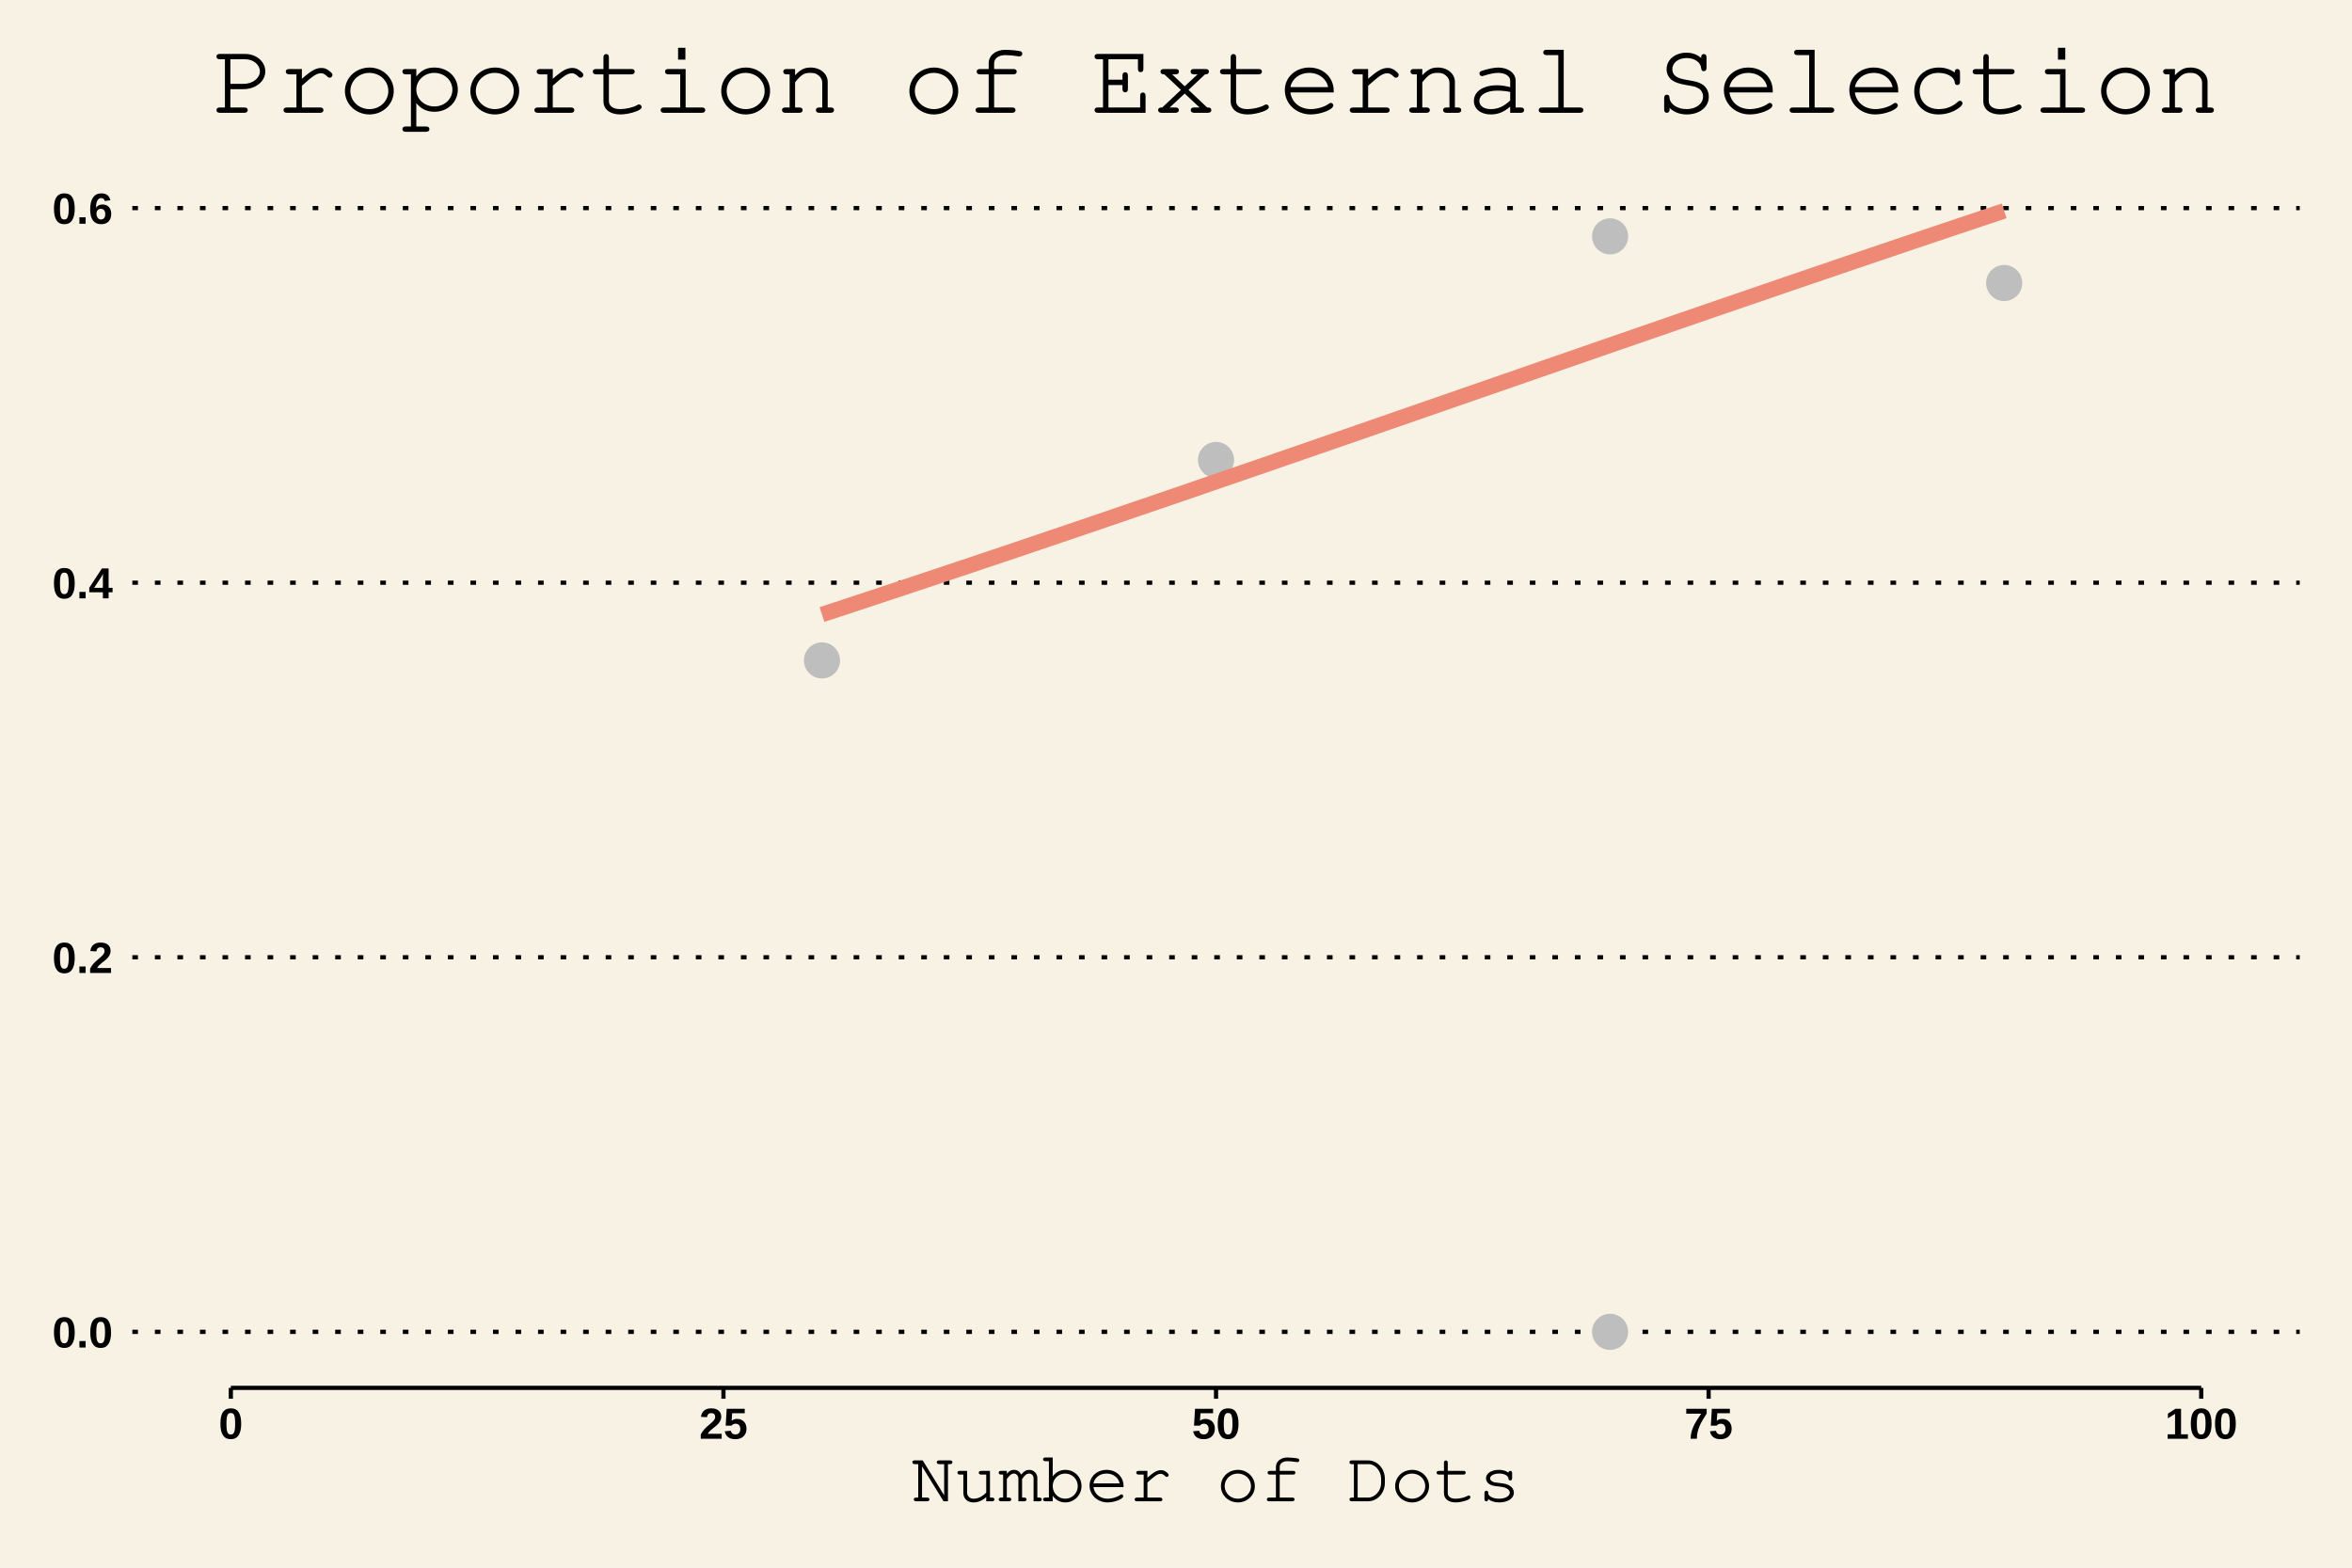
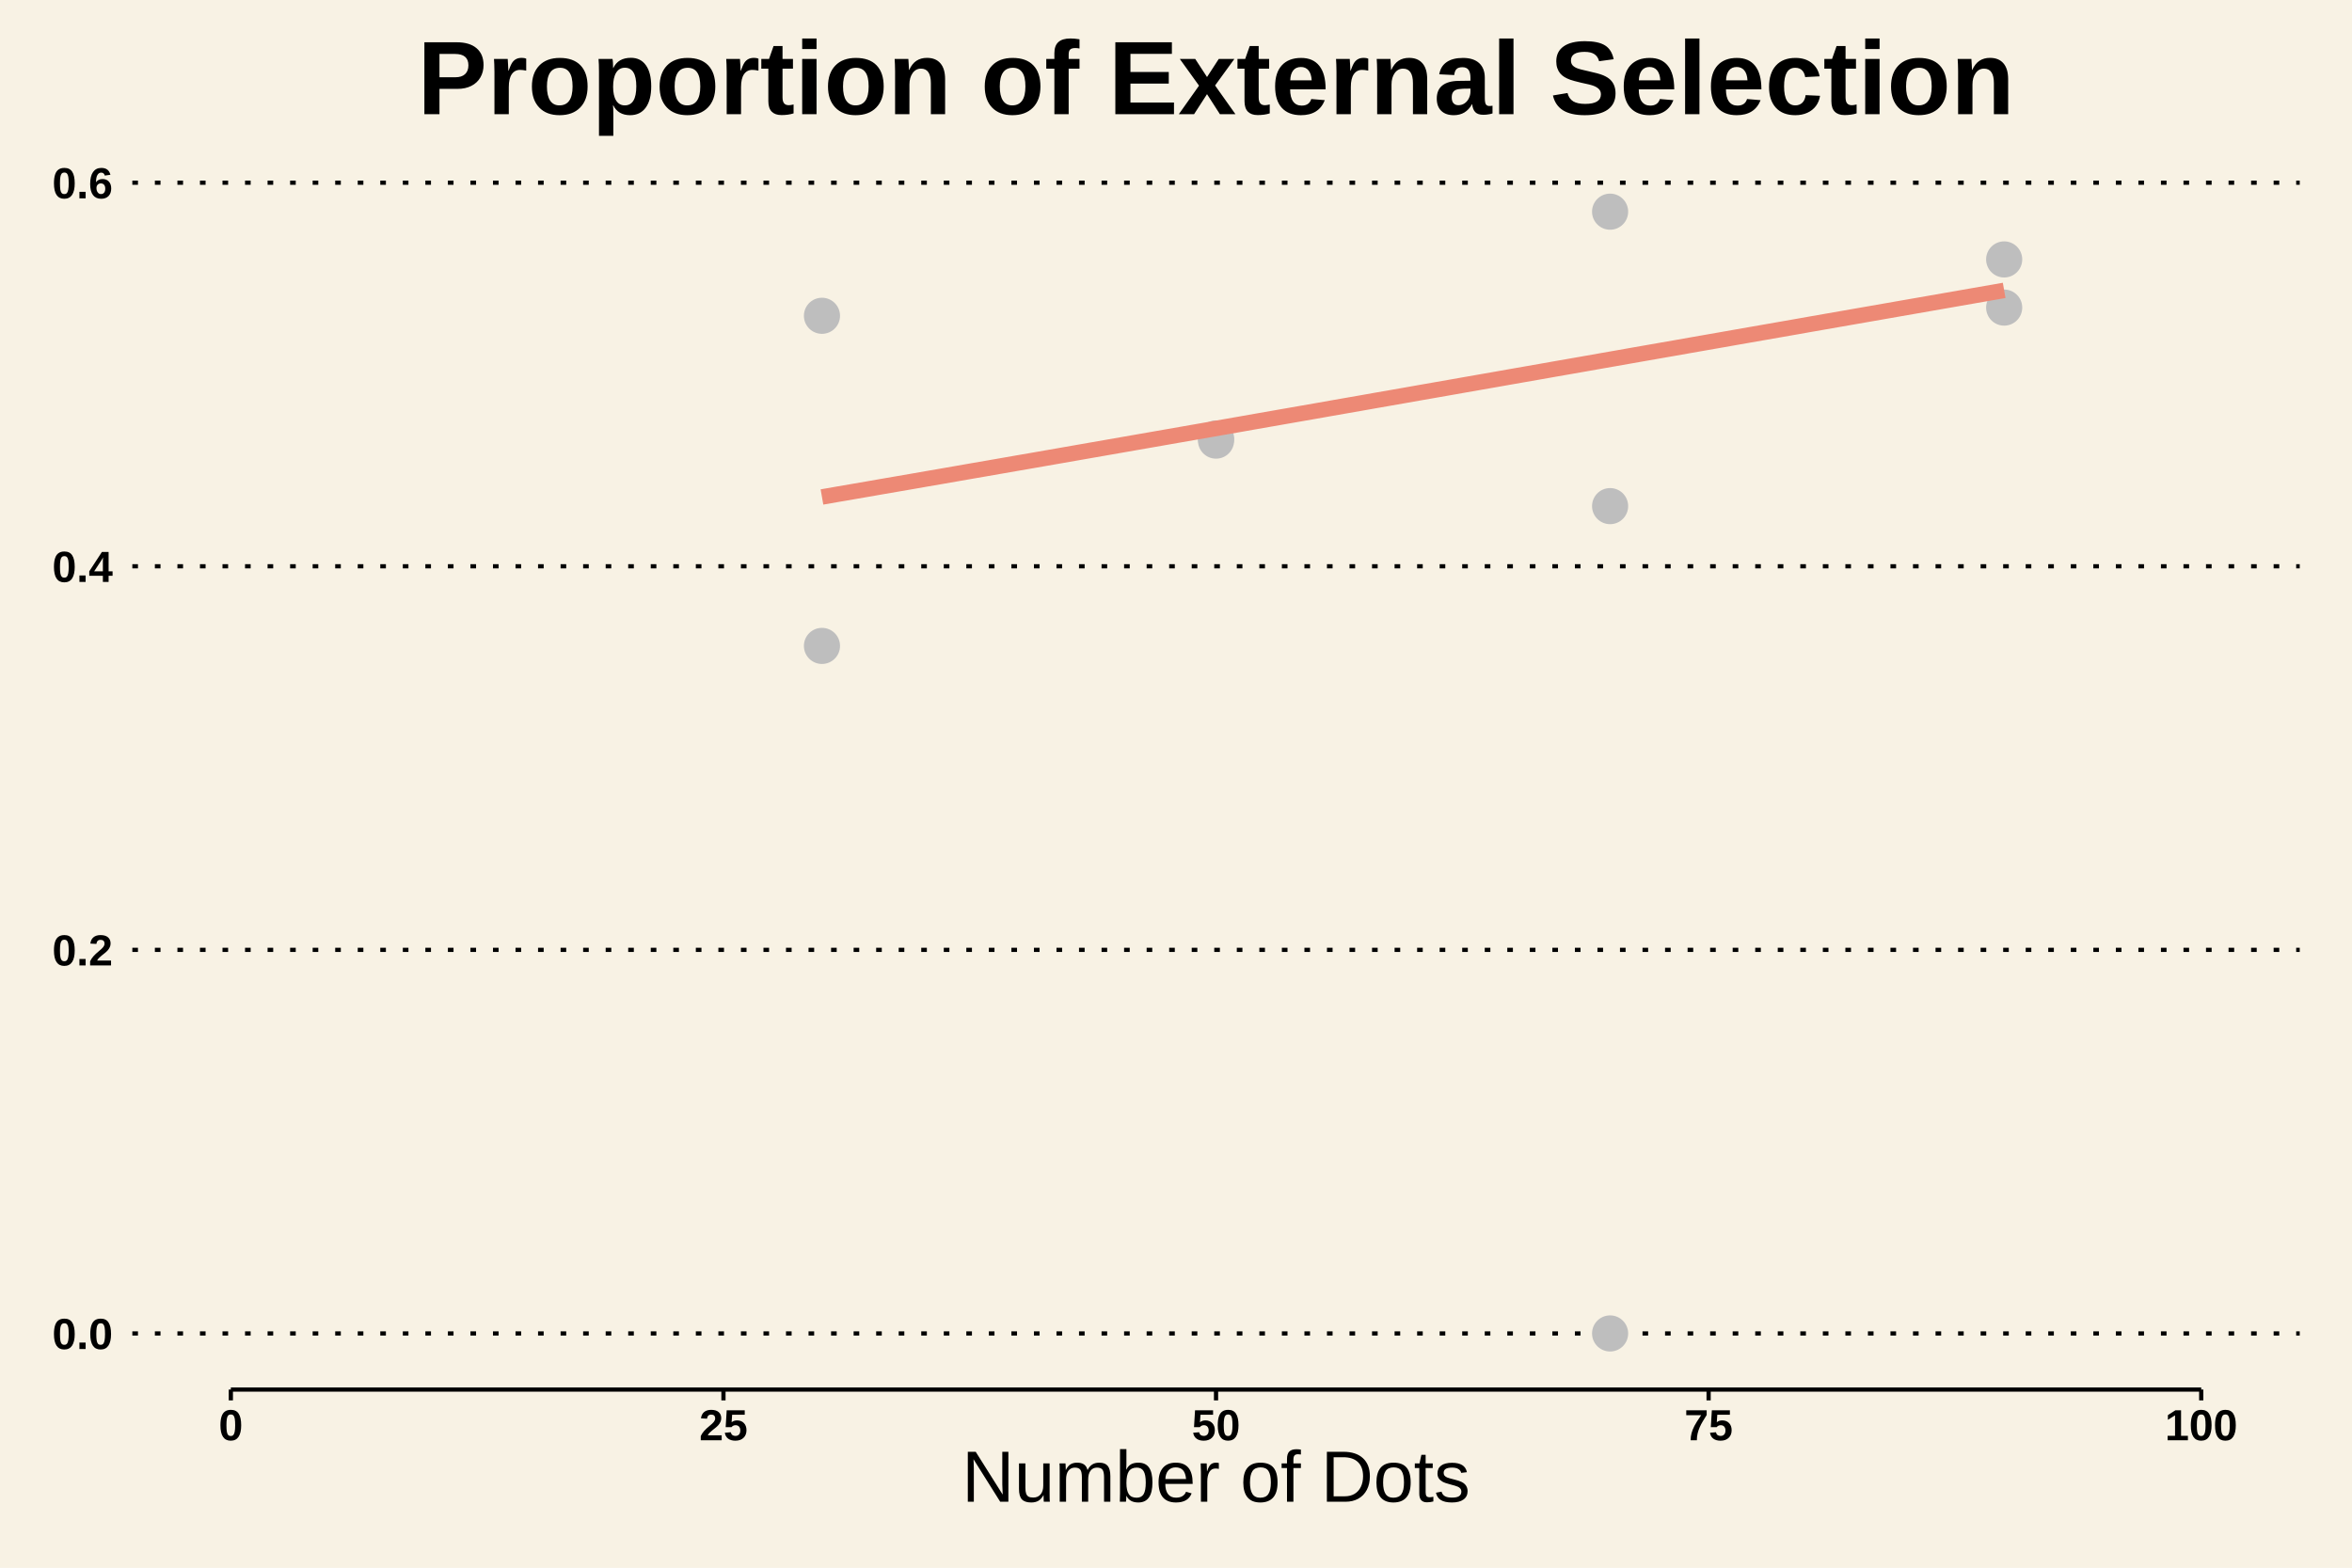
<svg xmlns="http://www.w3.org/2000/svg" class="svglite" width="648.00pt" height="432.00pt" viewBox="0 0 648.00 432.00">
  <defs>
    <style type="text/css">
    .svglite line, .svglite polyline, .svglite polygon, .svglite path, .svglite rect, .svglite circle {
      fill: none;
      stroke: #000000;
      stroke-linecap: round;
      stroke-linejoin: round;
      stroke-miterlimit: 10.00;
+     }
+     .svglite text {
+       white-space: pre;
    }
  </style>
  </defs>
  <rect width="100%" height="100%" style="stroke: none; fill: #F8F2E4;" />
  <defs>
    <clipPath id="cpMC4wMHw2NDguMDB8MC4wMHw0MzIuMDA=">
      <rect x="0.00" y="0.00" width="648.00" height="432.00" />
    </clipPath>
  </defs>
  <g clip-path="url(#cpMC4wMHw2NDguMDB8MC4wMHw0MzIuMDA=)">
    <rect x="0.00" y="0" width="648.00" height="432.00" style="stroke-width: 1.16; stroke: none; fill: #F8F2E4;" />
  </g>
  <defs>
-     <clipPath id="cpMzYuNDZ8NjMzLjYwfDQyLjY2fDM4Mi40NQ==">
-       <rect x="36.46" y="42.66" width="597.14" height="339.79" />
+     <clipPath id="cpMzYuNDZ8NjMzLjYwfDQyLjg3fDM4Mi45MQ==">
+       <rect x="36.46" y="42.87" width="597.14" height="340.04" />
    </clipPath>
  </defs>
-   <g clip-path="url(#cpMzYuNDZ8NjMzLjYwfDQyLjY2fDM4Mi40NQ==)">
-     <rect x="36.46" y="42.66" width="597.14" height="339.79" style="stroke-width: 1.16; stroke: none; fill: #F8F2E4;" />
-     <polyline points="36.46,367.01 633.60,367.01 " style="stroke-width: 1.16; stroke-dasharray: 1.55,4.66; stroke-linecap: butt;" />
-     <polyline points="36.46,263.79 633.60,263.79 " style="stroke-width: 1.16; stroke-dasharray: 1.55,4.66; stroke-linecap: butt;" />
-     <polyline points="36.46,160.57 633.60,160.57 " style="stroke-width: 1.16; stroke-dasharray: 1.55,4.66; stroke-linecap: butt;" />
-     <polyline points="36.46,57.34 633.60,57.34 " style="stroke-width: 1.16; stroke-dasharray: 1.55,4.66; stroke-linecap: butt;" />
-     <circle cx="226.46" cy="181.99" r="4.62" style="stroke-width: 0.71; stroke: #BEBEBE; fill: #BEBEBE;" />
-     <circle cx="335.03" cy="126.75" r="4.62" style="stroke-width: 0.71; stroke: #BEBEBE; fill: #BEBEBE;" />
-     <circle cx="443.60" cy="367.01" r="4.62" style="stroke-width: 0.71; stroke: #BEBEBE; fill: #BEBEBE;" />
-     <circle cx="443.60" cy="65.13" r="4.62" style="stroke-width: 0.71; stroke: #BEBEBE; fill: #BEBEBE;" />
-     <circle cx="552.17" cy="77.99" r="4.62" style="stroke-width: 0.71; stroke: #BEBEBE; fill: #BEBEBE;" />
-     <polyline points="226.46,169.34 230.58,167.99 234.71,166.63 238.83,165.27 242.95,163.90 247.08,162.53 251.20,161.16 255.32,159.79 259.44,158.41 263.57,157.03 267.69,155.65 271.81,154.26 275.94,152.88 280.06,151.49 284.18,150.09 288.30,148.70 292.43,147.30 296.55,145.90 300.67,144.50 304.80,143.09 308.92,141.68 313.04,140.27 317.17,138.86 321.29,137.45 325.41,136.04 329.53,134.62 333.66,133.20 337.78,131.78 341.90,130.36 346.03,128.94 350.15,127.52 354.27,126.09 358.39,124.67 362.52,123.24 366.64,121.82 370.76,120.39 374.89,118.96 379.01,117.53 383.13,116.10 387.25,114.67 391.38,113.24 395.50,111.81 399.62,110.38 403.75,108.95 407.87,107.52 411.99,106.09 416.12,104.66 420.24,103.23 424.36,101.79 428.48,100.37 432.61,98.94 436.73,97.51 440.85,96.08 444.98,94.65 449.10,93.23 453.22,91.80 457.34,90.38 461.47,88.95 465.59,87.53 469.71,86.11 473.84,84.69 477.96,83.28 482.08,81.86 486.21,80.45 490.33,79.03 494.45,77.62 498.57,76.21 502.70,74.81 506.82,73.40 510.94,72.00 515.07,70.60 519.19,69.20 523.31,67.80 527.43,66.41 531.56,65.02 535.68,63.63 539.80,62.25 543.93,60.86 548.05,59.48 552.17,58.11 " style="stroke-width: 4.27; stroke: #ED8975; stroke-linecap: butt;" />
-     <rect x="36.46" y="42.66" width="597.14" height="339.79" style="stroke-width: 1.16; stroke: none;" />
+   <g clip-path="url(#cpMzYuNDZ8NjMzLjYwfDQyLjg3fDM4Mi45MQ==)">
+     <rect x="36.46" y="42.87" width="597.14" height="340.04" style="stroke-width: 1.16; stroke: none; fill: #F8F2E4;" />
+     <polyline points="36.46,367.45 633.60,367.45 " style="stroke-width: 1.16; stroke-dasharray: 1.55,4.66; stroke-linecap: butt;" />
+     <polyline points="36.46,261.75 633.60,261.75 " style="stroke-width: 1.16; stroke-dasharray: 1.55,4.66; stroke-linecap: butt;" />
+     <polyline points="36.46,156.05 633.60,156.05 " style="stroke-width: 1.16; stroke-dasharray: 1.55,4.66; stroke-linecap: butt;" />
+     <polyline points="36.46,50.35 633.60,50.35 " style="stroke-width: 1.16; stroke-dasharray: 1.55,4.66; stroke-linecap: butt;" />
+     <circle cx="226.46" cy="177.99" r="4.62" style="stroke-width: 0.71; stroke: #BEBEBE; fill: #BEBEBE;" />
+     <circle cx="226.46" cy="87.02" r="4.62" style="stroke-width: 0.71; stroke: #BEBEBE; fill: #BEBEBE;" />
+     <circle cx="335.03" cy="121.42" r="4.62" style="stroke-width: 0.71; stroke: #BEBEBE; fill: #BEBEBE;" />
+     <circle cx="335.03" cy="120.82" r="4.62" style="stroke-width: 0.71; stroke: #BEBEBE; fill: #BEBEBE;" />
+     <circle cx="443.60" cy="367.45" r="4.62" style="stroke-width: 0.71; stroke: #BEBEBE; fill: #BEBEBE;" />
+     <circle cx="443.60" cy="58.33" r="4.62" style="stroke-width: 0.71; stroke: #BEBEBE; fill: #BEBEBE;" />
+     <circle cx="443.60" cy="139.47" r="4.62" style="stroke-width: 0.71; stroke: #BEBEBE; fill: #BEBEBE;" />
+     <circle cx="552.17" cy="71.49" r="4.62" style="stroke-width: 0.71; stroke: #BEBEBE; fill: #BEBEBE;" />
+     <circle cx="552.17" cy="84.76" r="4.62" style="stroke-width: 0.71; stroke: #BEBEBE; fill: #BEBEBE;" />
+     <polyline points="226.46,136.95 230.58,136.23 234.71,135.52 238.83,134.81 242.95,134.09 247.08,133.38 251.20,132.67 255.32,131.95 259.44,131.24 263.57,130.52 267.69,129.80 271.81,129.09 275.94,128.37 280.06,127.65 284.18,126.94 288.30,126.22 292.43,125.50 296.55,124.78 300.67,124.06 304.80,123.34 308.92,122.62 313.04,121.90 317.17,121.18 321.29,120.46 325.41,119.74 329.53,119.02 333.66,118.30 337.78,117.58 341.90,116.86 346.03,116.13 350.15,115.41 354.27,114.69 358.39,113.97 362.52,113.25 366.64,112.52 370.76,111.80 374.89,111.08 379.01,110.35 383.13,109.63 387.25,108.91 391.38,108.18 395.50,107.46 399.62,106.74 403.75,106.01 407.87,105.29 411.99,104.57 416.12,103.84 420.24,103.12 424.36,102.40 428.48,101.67 432.61,100.95 436.73,100.23 440.85,99.50 444.98,98.78 449.10,98.05 453.22,97.33 457.34,96.61 461.47,95.89 465.59,95.16 469.71,94.44 473.84,93.72 477.96,92.99 482.08,92.27 486.21,91.55 490.33,90.83 494.45,90.11 498.57,89.38 502.70,88.66 506.82,87.94 510.94,87.22 515.07,86.50 519.19,85.78 523.31,85.06 527.43,84.34 531.56,83.62 535.68,82.90 539.80,82.18 543.93,81.46 548.05,80.74 552.17,80.02 " style="stroke-width: 4.27; stroke: #ED8975; stroke-linecap: butt;" />
+     <rect x="36.46" y="42.87" width="597.14" height="340.04" style="stroke-width: 1.16; stroke: none;" />
  </g>
  <g clip-path="url(#cpMC4wMHw2NDguMDB8MC4wMHw0MzIuMDA=)">
-     <text x="31.08" y="371.33" text-anchor="end" style="font-size: 12.00px; font-weight: bold; font-family: Arial;" textLength="16.68px" lengthAdjust="spacingAndGlyphs">0.0</text>
-     <text x="31.08" y="268.11" text-anchor="end" style="font-size: 12.00px; font-weight: bold; font-family: Arial;" textLength="16.68px" lengthAdjust="spacingAndGlyphs">0.2</text>
-     <text x="31.08" y="164.89" text-anchor="end" style="font-size: 12.00px; font-weight: bold; font-family: Arial;" textLength="16.68px" lengthAdjust="spacingAndGlyphs">0.4</text>
-     <text x="31.08" y="61.66" text-anchor="end" style="font-size: 12.00px; font-weight: bold; font-family: Arial;" textLength="16.68px" lengthAdjust="spacingAndGlyphs">0.6</text>
-     <polyline points="63.60,382.45 606.46,382.45 " style="stroke-width: 1.16; stroke-linecap: butt;" />
-     <polyline points="63.60,385.44 63.60,382.45 " style="stroke-width: 1.16; stroke-linecap: butt;" />
-     <polyline points="199.32,385.44 199.32,382.45 " style="stroke-width: 1.16; stroke-linecap: butt;" />
-     <polyline points="335.03,385.44 335.03,382.45 " style="stroke-width: 1.16; stroke-linecap: butt;" />
-     <polyline points="470.74,385.44 470.74,382.45 " style="stroke-width: 1.16; stroke-linecap: butt;" />
-     <polyline points="606.46,385.44 606.46,382.45 " style="stroke-width: 1.16; stroke-linecap: butt;" />
-     <text x="63.60" y="396.47" text-anchor="middle" style="font-size: 12.00px; font-weight: bold; font-family: Arial;" textLength="6.67px" lengthAdjust="spacingAndGlyphs">0</text>
-     <text x="199.32" y="396.47" text-anchor="middle" style="font-size: 12.00px; font-weight: bold; font-family: Arial;" textLength="13.35px" lengthAdjust="spacingAndGlyphs">25</text>
-     <text x="335.03" y="396.47" text-anchor="middle" style="font-size: 12.00px; font-weight: bold; font-family: Arial;" textLength="13.35px" lengthAdjust="spacingAndGlyphs">50</text>
-     <text x="470.74" y="396.47" text-anchor="middle" style="font-size: 12.00px; font-weight: bold; font-family: Arial;" textLength="13.35px" lengthAdjust="spacingAndGlyphs">75</text>
-     <text x="606.46" y="396.47" text-anchor="middle" style="font-size: 12.00px; font-weight: bold; font-family: Arial;" textLength="20.02px" lengthAdjust="spacingAndGlyphs">100</text>
-     <text x="335.03" y="413.70" text-anchor="middle" style="font-size: 20.00px; font-weight: 0; font-family: Courier;" textLength="168.03px" lengthAdjust="spacingAndGlyphs">Number of Dots</text>
-     <text x="335.03" y="31.08" text-anchor="middle" style="font-size: 28.80px; font-weight: 0; font-family: Courier;" textLength="552.96px" lengthAdjust="spacingAndGlyphs">Proportion of External Selection</text>
+     <text x="31.08" y="371.75" text-anchor="end" style="font-size: 12.00px; font-weight: bold; font-family: &quot;Arial&quot;;" textLength="16.68px" lengthAdjust="spacingAndGlyphs">0.0</text>
+     <text x="31.08" y="266.05" text-anchor="end" style="font-size: 12.00px; font-weight: bold; font-family: &quot;Arial&quot;;" textLength="16.68px" lengthAdjust="spacingAndGlyphs">0.2</text>
+     <text x="31.08" y="160.35" text-anchor="end" style="font-size: 12.00px; font-weight: bold; font-family: &quot;Arial&quot;;" textLength="16.68px" lengthAdjust="spacingAndGlyphs">0.4</text>
+     <text x="31.08" y="54.65" text-anchor="end" style="font-size: 12.00px; font-weight: bold; font-family: &quot;Arial&quot;;" textLength="16.68px" lengthAdjust="spacingAndGlyphs">0.6</text>
+     <polyline points="63.60,382.91 606.46,382.91 " style="stroke-width: 1.16; stroke-linecap: butt;" />
+     <polyline points="63.60,385.90 63.60,382.91 " style="stroke-width: 1.16; stroke-linecap: butt;" />
+     <polyline points="199.32,385.90 199.32,382.91 " style="stroke-width: 1.16; stroke-linecap: butt;" />
+     <polyline points="335.03,385.90 335.03,382.91 " style="stroke-width: 1.16; stroke-linecap: butt;" />
+     <polyline points="470.74,385.90 470.74,382.91 " style="stroke-width: 1.16; stroke-linecap: butt;" />
+     <polyline points="606.46,385.90 606.46,382.91 " style="stroke-width: 1.16; stroke-linecap: butt;" />
+     <text x="63.60" y="396.88" text-anchor="middle" style="font-size: 12.00px; font-weight: bold; font-family: &quot;Arial&quot;;" textLength="6.67px" lengthAdjust="spacingAndGlyphs">0</text>
+     <text x="199.32" y="396.88" text-anchor="middle" style="font-size: 12.00px; font-weight: bold; font-family: &quot;Arial&quot;;" textLength="13.35px" lengthAdjust="spacingAndGlyphs">25</text>
+     <text x="335.03" y="396.88" text-anchor="middle" style="font-size: 12.00px; font-weight: bold; font-family: &quot;Arial&quot;;" textLength="13.35px" lengthAdjust="spacingAndGlyphs">50</text>
+     <text x="470.74" y="396.88" text-anchor="middle" style="font-size: 12.00px; font-weight: bold; font-family: &quot;Arial&quot;;" textLength="13.35px" lengthAdjust="spacingAndGlyphs">75</text>
+     <text x="606.46" y="396.88" text-anchor="middle" style="font-size: 12.00px; font-weight: bold; font-family: &quot;Arial&quot;;" textLength="20.02px" lengthAdjust="spacingAndGlyphs">100</text>
+     <text x="335.03" y="413.83" text-anchor="middle" style="font-size: 20.00px; font-family: &quot;Arial&quot;;" textLength="168.03px" lengthAdjust="spacingAndGlyphs">Number of Dots</text>
+     <text x="335.03" y="31.46" text-anchor="middle" style="font-size: 28.80px; font-weight: bold; font-family: &quot;Arial&quot;;" textLength="552.96px" lengthAdjust="spacingAndGlyphs">Proportion of External Selection</text>
  </g>
</svg>
